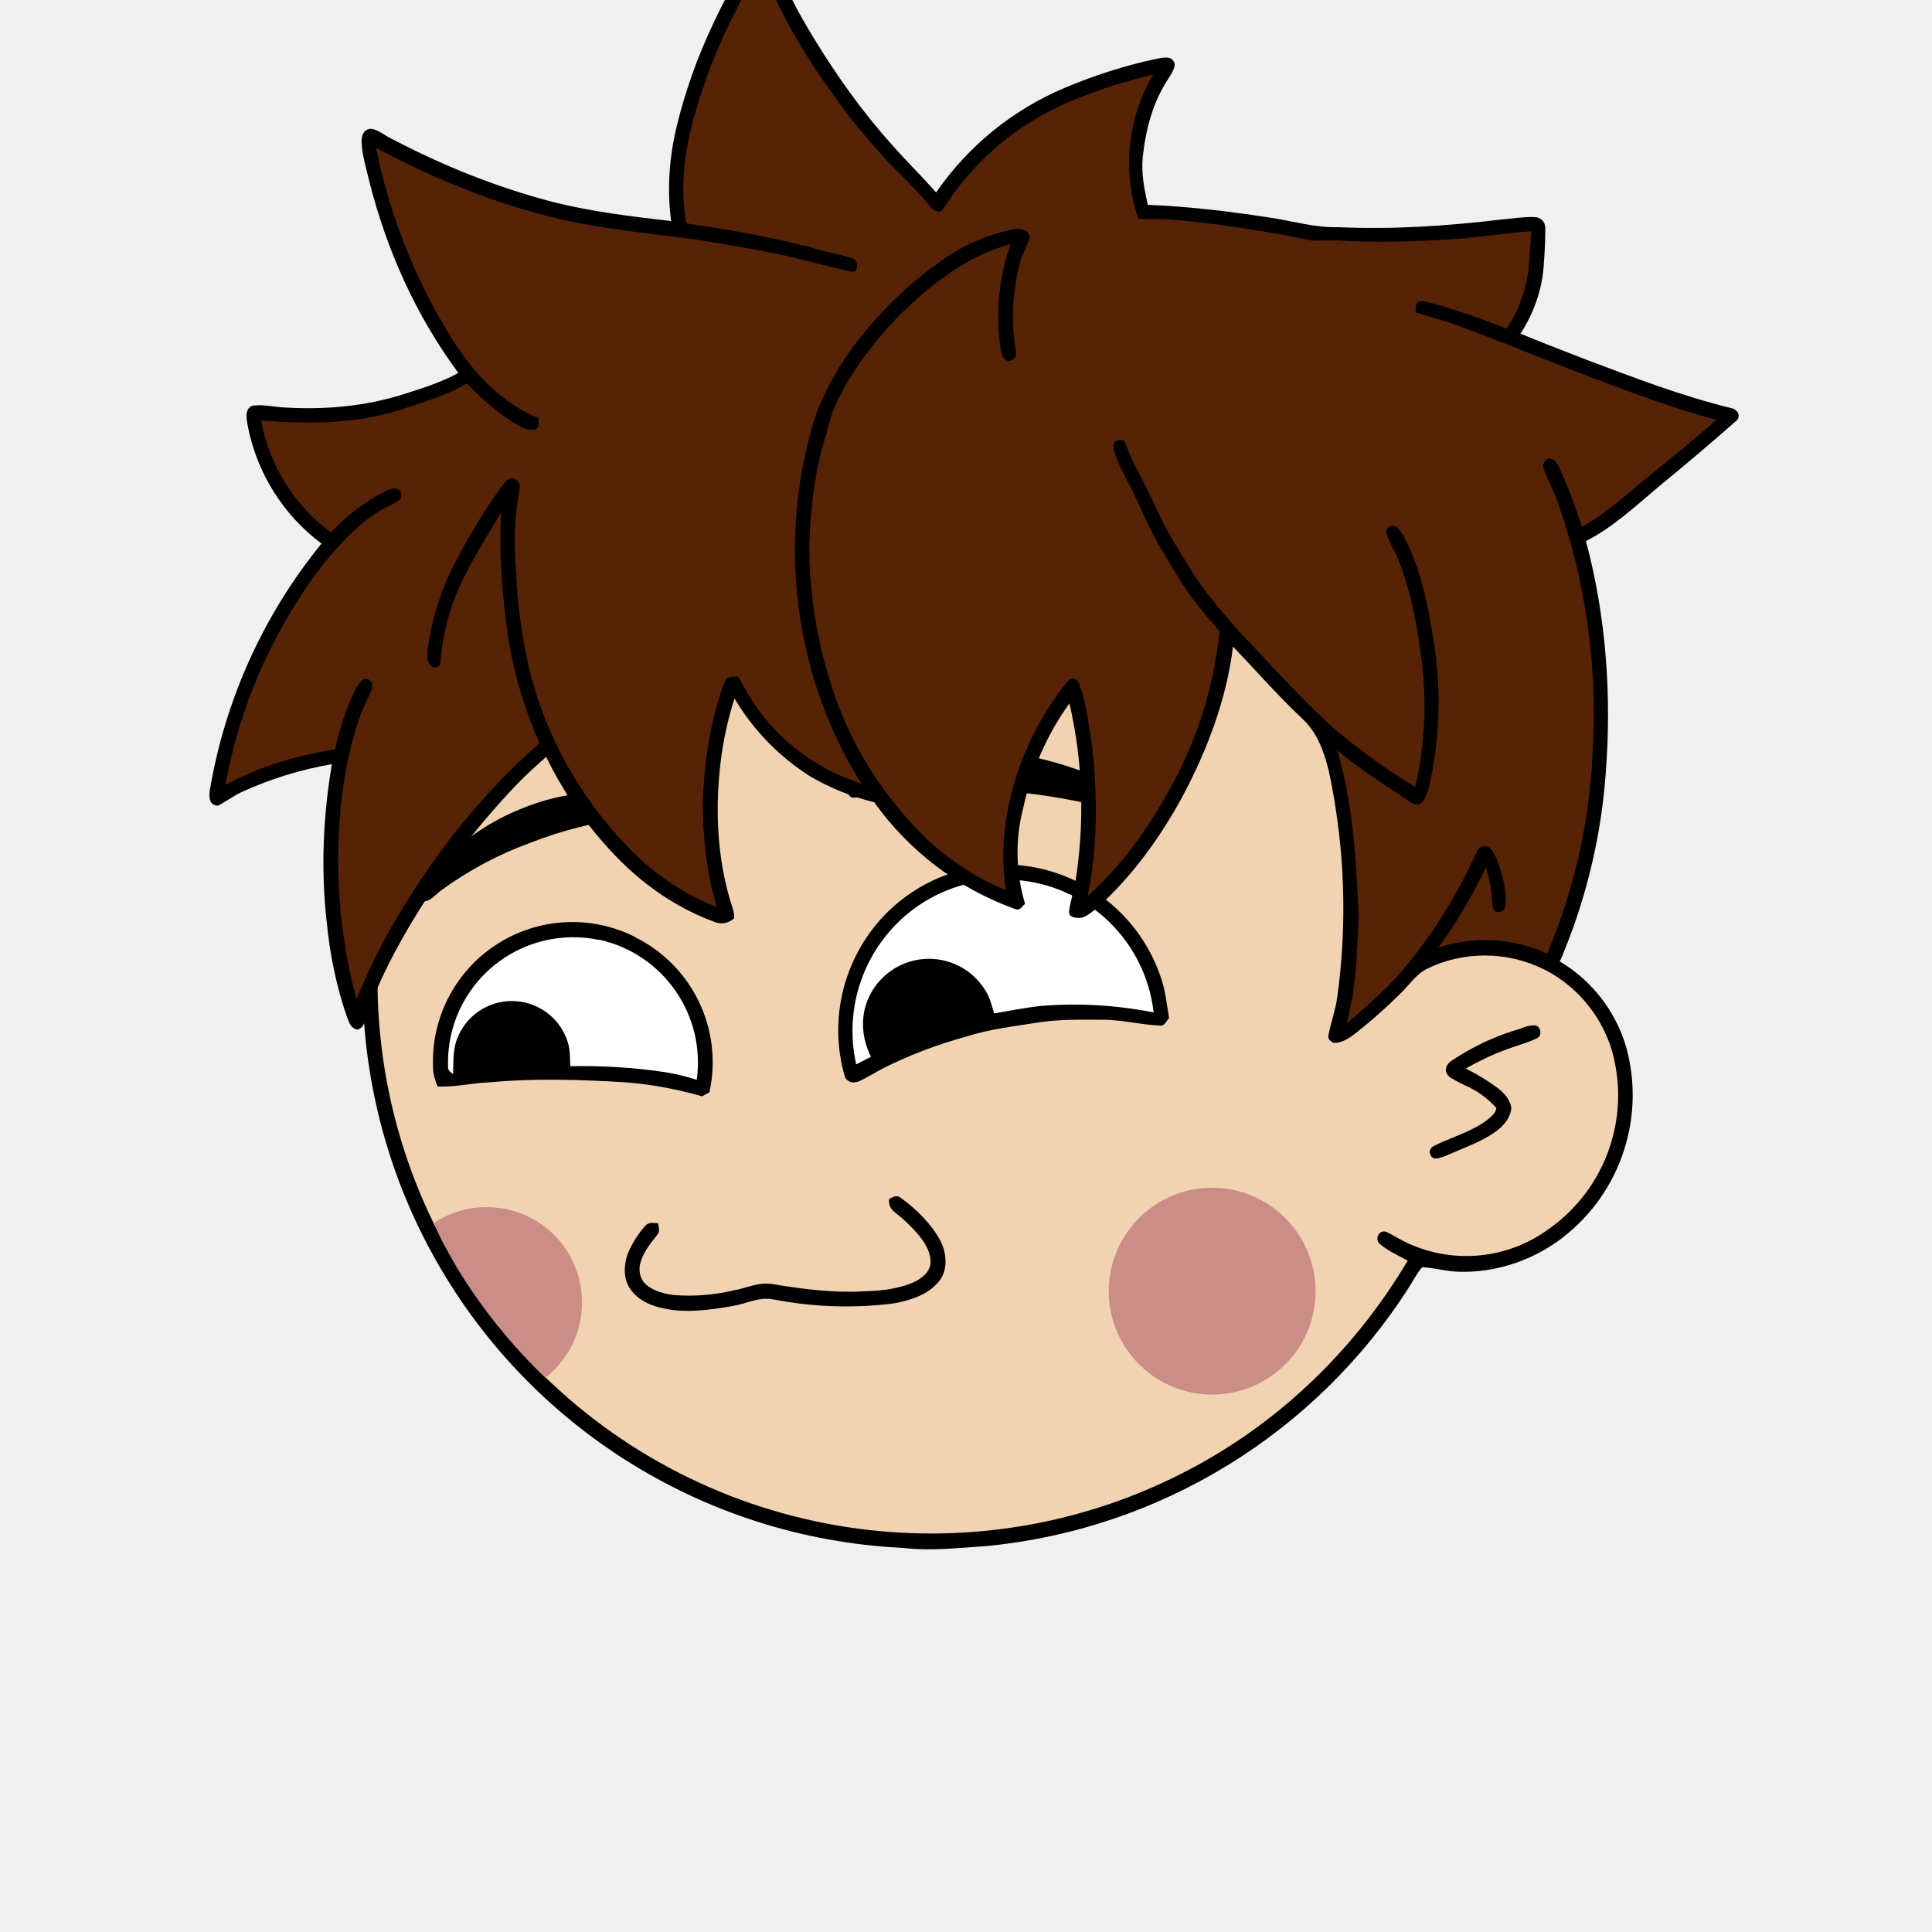
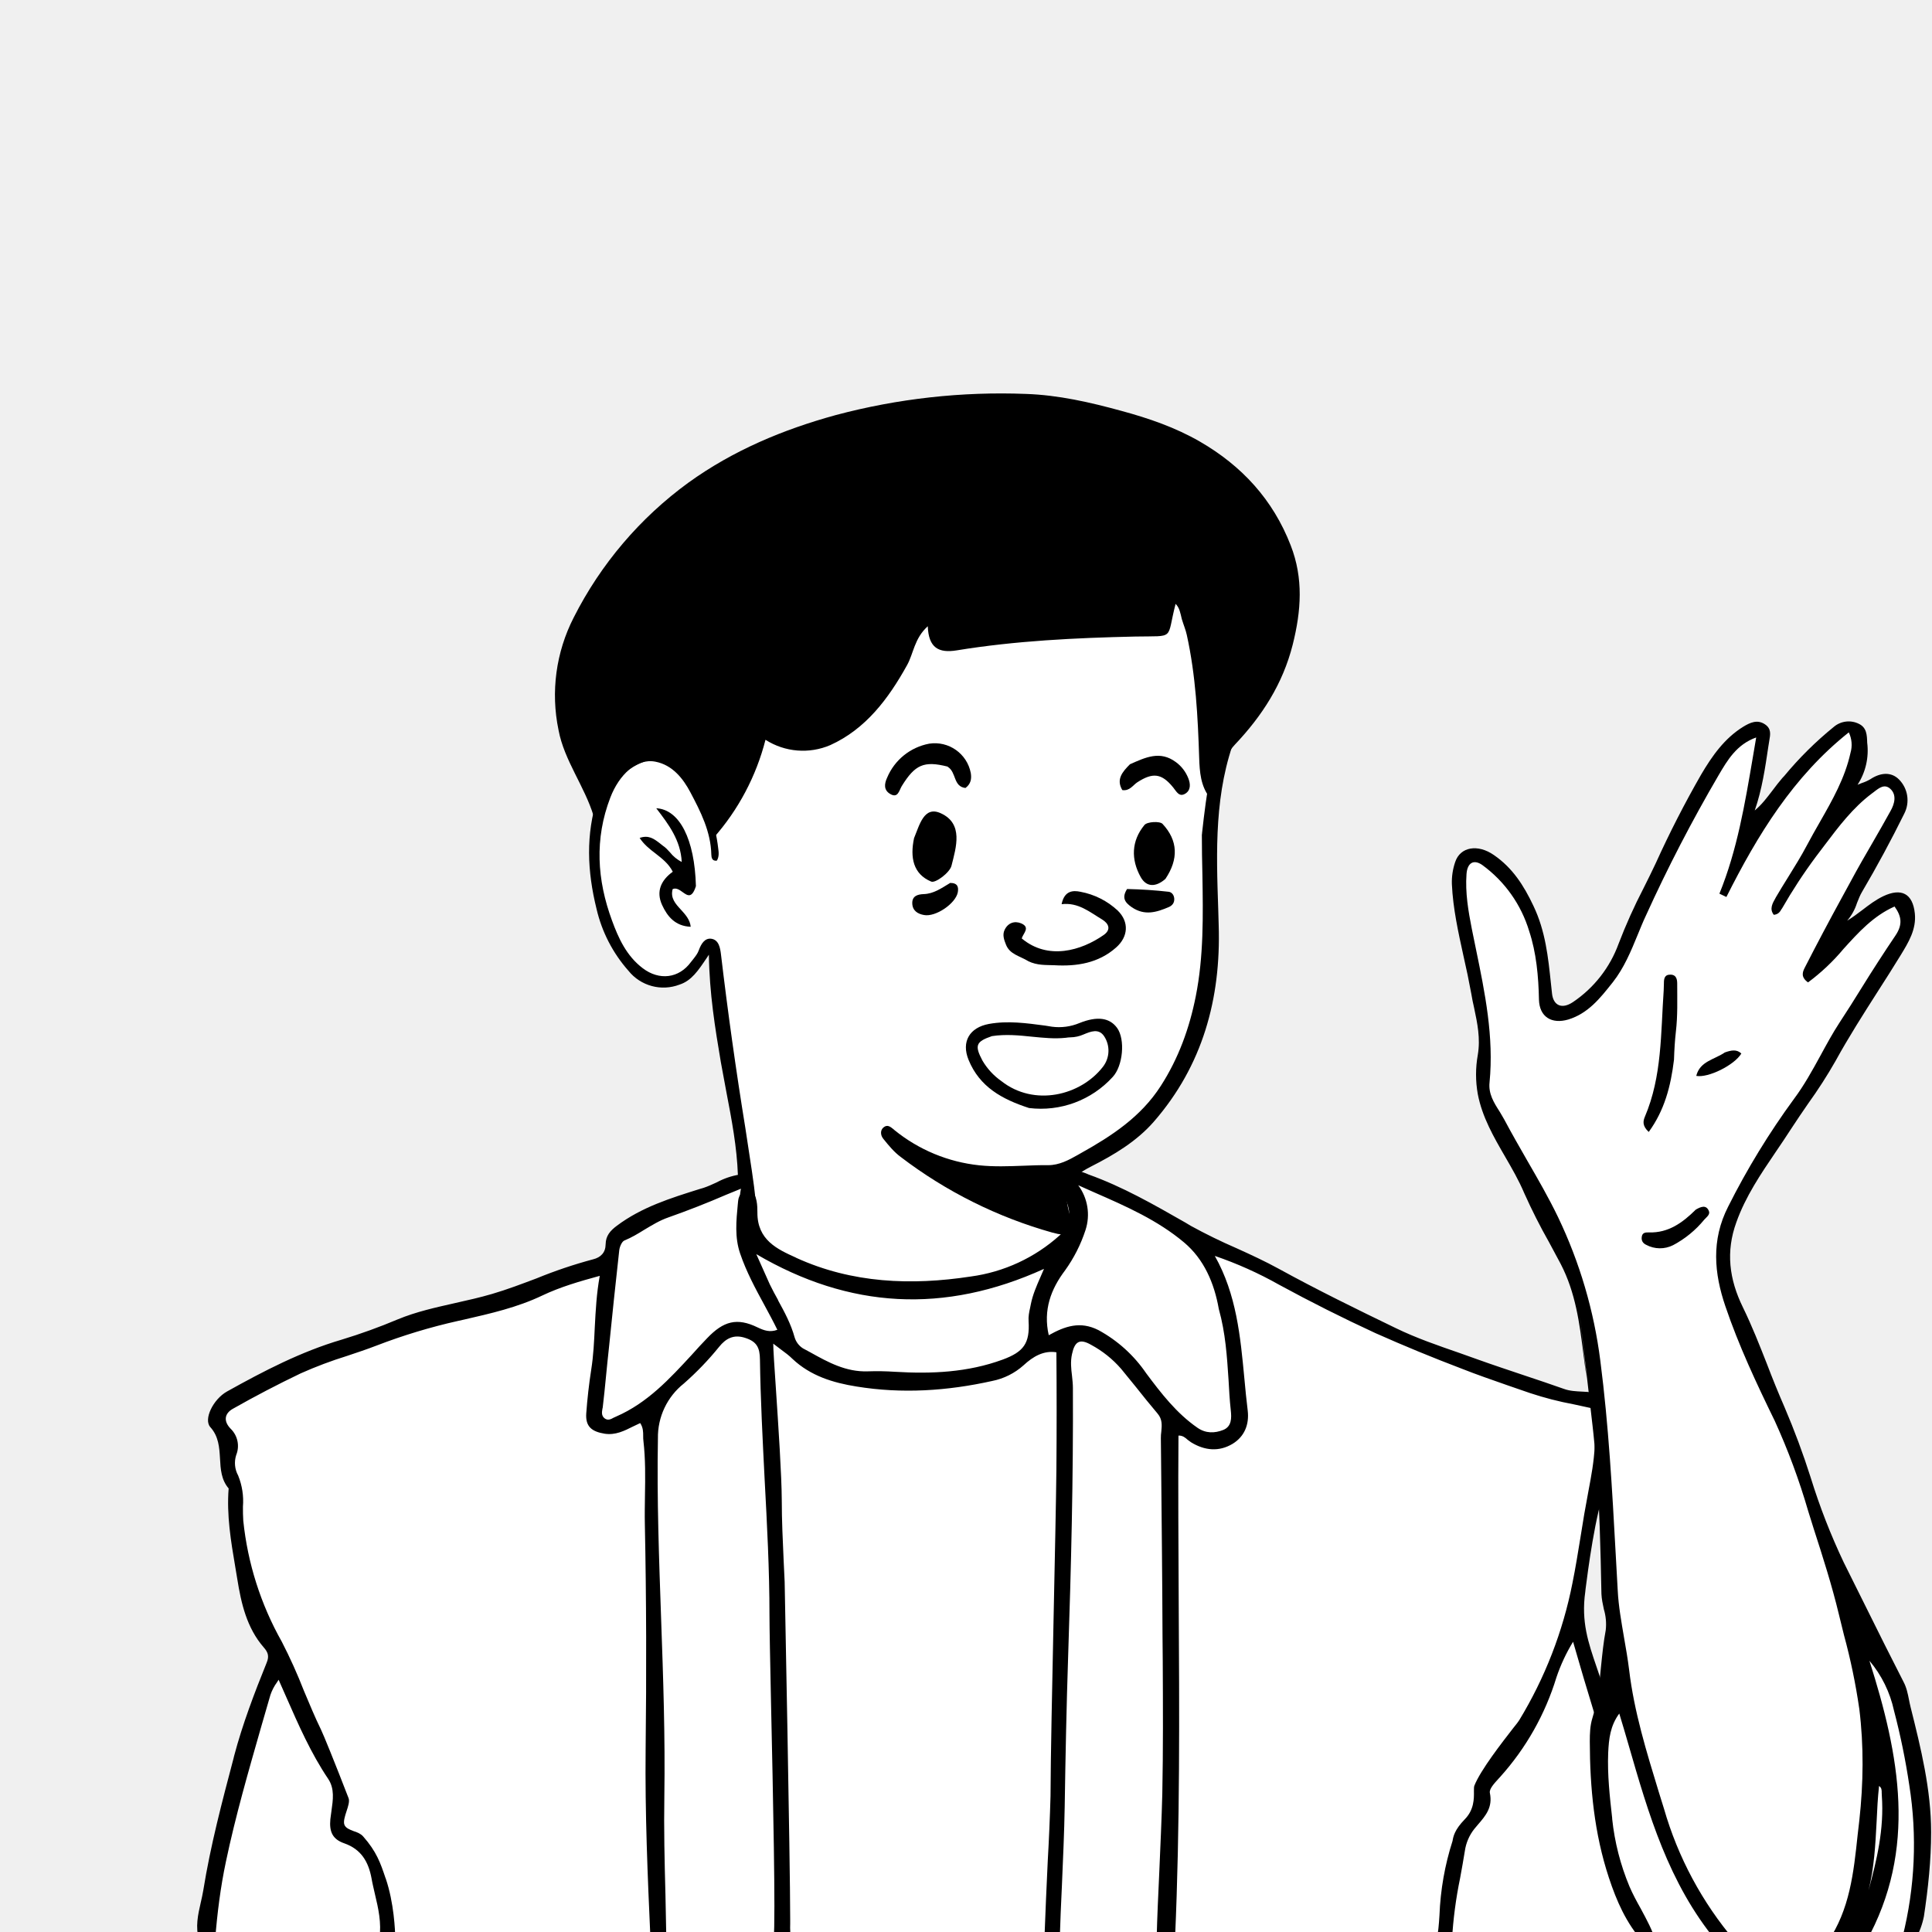
- <svg xmlns="http://www.w3.org/2000/svg" viewBox="0 0 762 762" fill="none" shape-rendering="auto" width="512" height="512">
+ <svg xmlns="http://www.w3.org/2000/svg" viewBox="0 0 1744 1744" fill="none" shape-rendering="auto" width="512" height="512">
  <mask id="viewboxMask">
-     <rect width="762" height="762" rx="0" ry="0" x="0" y="0" fill="#fff" />
+     <rect width="1744" height="1744" rx="0" ry="0" x="0" y="0" fill="#fff" />
  </mask>
  <g mask="url(#viewboxMask)">
-     <path d="M396 164.8a224.8 224.8 0 0 1 104.8 42.4c6.2 4.9 12.5 9.4 18 15a225.4 225.4 0 0 1 71.8 149 58.5 58.5 0 0 1 50.9 42.2 71 71 0 0 1-27.6 76.5c-11 7.7-24.5 12-38 11.7-5 0-10-1.6-15-1.8-1.9 2.2-3.3 4.9-4.8 7.3A223.3 223.3 0 0 1 389 609.8c-11 .7-21.9 2-33 .7a223.7 223.7 0 0 1-178.8-342.3A223.4 223.4 0 0 1 352 163.5c14.6-1.4 29.4-.3 44 1.3Z" fill="#000" />
-     <path fill-rule="evenodd" clip-rule="evenodd" d="M498.8 213.2A216 216 0 0 0 363 169c-13-.2-26.2 1.6-39 4a218 218 0 0 0-113.6 365.5 218.5 218.5 0 0 0 260.4 40.2c35-18.8 64.2-47.3 84.4-81.5l-3-1.6c-2.8-1.4-5.7-3-8-5-2.2-2-.3-5.8 2.7-4.7 1.5.7 3 1.6 4.4 2.4a55 55 0 0 0 59.6-3.6 64.5 64.5 0 0 0 25-69.8 53.1 53.1 0 0 0-24-31 52.6 52.6 0 0 0-47-2.8c-1.6.8-3.4 1.5-5 1.3-2.5-.2-2.8-4.2-.6-5.2 8-4 16.5-5.6 25.4-6.4a217 217 0 0 0-72-146.4c-4.4-4-8.7-8.1-13.9-11.3Zm107.6 196.2c2-1.2 1.3-5.1-1.4-5-2 0-4.2.8-6.2 1.6l-1.4.4a95.1 95.1 0 0 0-25.5 12.4c-2.2 2-2.2 4.4.1 6.2a92 92 0 0 0 5.2 2.8 36 36 0 0 1 13 9.2c-.2 1.9-2 3.4-3.4 4.5l-.2.2c-3.9 3-8.8 5-13.6 7-2.5 1-4.9 2-7.1 3.1-1.7.8-2.6 2.2-1.6 3.9 1 2 3.2 1.1 5 .5l.6-.2 5.4-2.3c5.4-2.3 11-4.5 15.4-8 2.7-2.1 5.1-5.1 5.4-8.7-.5-3.4-2.7-5.7-5.3-7.8a83 83 0 0 0-11.6-7.2l-1.1-.6c5.4-3 10.8-5.6 16.6-7.7l5-1.7a52 52 0 0 0 6.7-2.6Z" fill="#f2d3b1" />
-     <g transform="translate(-161 -83)">
-       <path d="M555 424a65.3 65.3 0 0 1 63.5 43.5c2.1 5.6 2.6 11.1 3.6 17-1.3 1.4-1.6 3.3-4 3-7-.4-14-2.1-21-2.3-8.8 0-17.4-.3-26.1 1-9.9 1.6-19.5 2.6-29.1 5.7a175 175 0 0 0-32.5 12.4c-3.3 1.7-6.5 3.8-9.9 5.3-2 .7-4.4.3-5.3-2a65.6 65.6 0 0 1 17.2-65.2 65 65 0 0 1 43.6-18.3Z" fill="#000" />
-       <path d="M557 429.9a59.1 59.1 0 0 1 59 52.4c-14.8-2.9-30-3.8-45-2.5-6 .7-12 1.9-17.9 2.9-1-3.3-1.7-6.4-3.6-9.3a26.1 26.1 0 0 0-46.2 3.8c-3.1 7.4-2.3 15.5 1.2 22.6l-5.8 3a60 60 0 0 1 20.5-59.6 59 59 0 0 1 37.8-13.3Z" fill="#fff" />
-       <path d="M411.4 452.6a55 55 0 0 1 29.4 61.2l-2.9 1.6c-9.8-2.8-19.7-4.7-29.9-5.5-17.9-1.1-36.1-1.7-54 0-7 .2-13.5 2-20.4 1.6-1-2.4-1.8-4.8-1.8-7.5a55 55 0 0 1 79.6-51.5Z" fill="#000" />
-       <path d="M397.2 453.6a49.6 49.6 0 0 1 38.6 55.3 83 83 0 0 0-12.3-3c-12.4-1.9-25-2.6-37.6-2.4-.1-3.9 0-7.4-1.5-11a23.1 23.1 0 0 0-42.7-.8c-2.2 5-1.8 9.7-2 14.9-1.7-1.3-2-1.4-2-3.5a49.4 49.4 0 0 1 59.5-49.4Z" fill="#fff" />
+     <g transform="translate(531 487)">
+       <path d="M554 727.7c-99.2 297-363.8 388.6-503.7 19.8-19.3-50.7 31-69.5 66.2-91.9 24.1-15.3 36.8-28.5 35.3-42.2-7-64.4-36.9-243.8-36.9-243.8l-3-5.8s.7-1.6-2.2 1.2c-3 3-9.9 34.2-37 34.2-24.5 0-49.2-10.9-61-86.3C7.2 285.6 9.6 214 40 201c12.5-5.3 24-7.2 35.2-.8 11.3 6.4-13-22 112-126C268.4 6.4 396.7-3.5 448.5 8 500.3 19.5 552 44.8 574.9 98.5c27.8 65-25.9 114.3-14 262.5-2.2 53.6.8 171.2-146.6 210.6-28 7.5-19.3 48.4 22.7 58.4 67 21 117 72.3 117 97.9" fill="#fff" />
+       <path fill-rule="evenodd" clip-rule="evenodd" d="m554 266.2.1-1.4c4.1-36.4 8.2-71.7 27.1-103.4 6.5 4.4 5.7 10 3.7 15.2-19.9 51.2-18 104.4-16.2 157.6l.4 14c2.1 66.4-14.5 126.8-58.7 177.5-15.4 17.6-35.8 29.8-56.5 40.3-21.4 11-25.9 20.1-19.2 43.6l.8 2.6c1.4 3.9 2.8 7.9-1 11.8-4.5 4.6-9.5 3.3-14.8 1.8l-.6-.1a406.4 406.4 0 0 1-137-68.3c-6-4.4-10.8-10.3-15.5-16.1l-.3-.4c-2.5-3-3-7.8.5-10.4 3.3-2.5 5.8-.5 8.7 1.8l1 .9a145.5 145.5 0 0 0 76.3 31.7c13.4 1.4 26.6.9 40 .4 7.4-.3 14.8-.6 22.3-.5 10.2 0 18.7-4.7 26.7-9.2l2.8-1.6c27.8-15.5 54.3-32.8 72.2-60.7 16.1-25 25.9-52.2 31.6-80.9 7.2-36.1 6.6-72.7 6-109.8-.3-12-.5-24.2-.5-36.4ZM50.6 190.8c21.9-1.7 34 11.2 44.3 26.3a140.4 140.4 0 0 1 22.4 61.5c.5 3.7 1 7.6-1.2 11.3-4.5.6-4.9-3-5-5.6-.5-20.7-9.7-38.7-18.9-56.1-6.6-12.5-16.2-24.6-31.4-27.6-17.2-3.5-33 12-40.8 32.2-14.5 37.6-12 74.6 1.4 111 5.8 15.9 13.1 32.1 27.8 43.2 14.8 11.3 32.7 9.3 43.6-5.7l2-2.5c2-2.6 4-5.1 5-8 2.1-5.8 5.4-11.2 11.3-10.4 6.8 1 8 8.3 8.7 14a3661 3661 0 0 0 22 156.7l5.9 38.8c2.6 17.1 5.6 41.7 3.6 52.1a28 28 0 0 0-.3 2.2c-.4 2.8-.6 5-4.2 5.5-4.9.8-7-2-7.7-6.4-2.3-17-3-23.6-4-49.6-.9-25.2-5.6-50-10.4-74.9l-5-27c-5.2-30.8-10.3-62-10.8-97l-2 3c-7.6 11.3-13.7 20.5-24.5 24a40.5 40.5 0 0 1-46.1-12.5 127.8 127.8 0 0 1-28.8-55.8c-8.4-34-9.9-67.1.9-100.6 5.2-16.1 23.7-44.7 42.2-42Zm34.6 127.5c4.4 3.2 8.4 6 12-5.4-1.1-42.2-14.7-69.2-35.8-70.3 11.2 14.6 22 28.8 23 48.5a32.3 32.3 0 0 1-10.7-8.8c-2-2.2-4-4.4-6.5-6l-3-2.4c-4.8-3.6-9.7-7.4-17.8-4.5 3.8 5.8 9 10 14.3 14 6 4.7 12 9.3 15.6 16.5-10.6 7.7-15.2 17.7-9.7 29.9 4.8 10.5 11.9 19.2 25.9 19.8-.6-6.3-4.7-10.9-8.8-15.4-5-5.4-9.7-10.6-7.5-18.6 3.2-1.5 6.2.7 9 2.7Z" fill="#000" />
    </g>
-     <g transform="translate(-161 -83)">
-       <path d="M545 378.5c24.7 1 48 9 69.5 21 2.2 1.3 4.9 2.5 6.8 4.3 1.3 2.4-.4 5.1-3.2 4.2a234.2 234.2 0 0 0-51-12c-20.4-2.4-40-3.7-60.3-.1-3.2.4-6.9 2.1-10 1.6-2.7-1.7-1.3-6.1 1.2-7.4a78.6 78.6 0 0 1 47-11.6ZM408 397c3.5.6 6.6 1.8 9.6 3.7a54 54 0 0 0-.3 3.6c-2.7.8-5.5 1.1-8.2 1.4a152 152 0 0 0-38.9 9.7 140.6 140.6 0 0 0-35.1 18.7c-2.9 2-4.2 4.8-8.1 4.4l-1.5-2.6c.9-1.6 1.6-3.2 2.7-4.7a90 90 0 0 1 38.6-29.3c12.7-5.2 27.6-8 41.2-5Z" fill="#000" />
+     <g transform="translate(178 1057)">
+       <path d="M1312 691.3 3 694s25.8-189 56.2-235.7c16.3-25-10.6-45-16.4-70.3-5.8-25.2-11.8-57.9-10.5-67.4 1.2-9.5-1.4-29.3-4.3-43.3-3-14-.2-28.3-7-40.5-7-12.1-8-25 0-30.7 8-5.8 341.2-123.5 341.2-123.5L372.5 61s47-34.8 72.2-40.7c25.2-5.9 47.1-9.7 47.1-9.7s-5.2 24.3-1.4 36.6c4 12.4 81.6 64 143.2 59 84.4 0 150.9-40.4 156.3-56 5.4-15.5-3.3-18.8-6.6-31.7C779.9 5.7 788 1 802.6 9c14.5 8 211.3 110.9 254 130.4 42.6 19.6 202.6 69.4 202.6 69.4s30.2 8.8 26.7 17.2c-7.6 17.9-24.1 1-24.1 49.6 0 30-25.3 125.6-25.3 125.6s39.6 123.7 46.2 148.2c6.7 24.5 29.3 142 29.3 142Z" fill="#fff" />
+       <mask id="bodyVariant05-a" style="mask-type:luminance" maskUnits="userSpaceOnUse" x="516" y="231" width="267" height="460">
+         <path d="m528 691-12-460h266.5L773 691H528Z" fill="#fff" />
+       </mask>
+       <g mask="url(#bodyVariant05-a)">
+         <g transform="translate(396 278)" />
+       </g>
+       <path fill-rule="evenodd" clip-rule="evenodd" d="M409.2 694c-2.6-57.2-5-114.3-4.4-171.6.8-67.8.7-135.8-.7-203.6-.2-8.6 0-17.2.1-25.7.3-16.5.5-33-1.4-49.5-.2-1.4-.2-2.8-.2-4.3 0-3.7 0-7.6-2.7-11.7l-6.3 3c-8 4-16 8.1-25.8 6.6-11.6-1.9-17.4-6.4-16.6-18.3a489 489 0 0 1 4.5-39.6c2-12.6 2.6-25.3 3.2-38.2.8-15.2 1.6-30.7 4.5-46.4-18.3 5-35.6 10-52 17.8-22.4 10.7-46.6 16.2-70.6 21.7l-5.4 1.2c-25 5.6-49.5 13-73.4 22.2-8.8 3.4-17.8 6.4-26.8 9.4a376.2 376.2 0 0 0-41.7 15.7 993.2 993.2 0 0 0-61.3 32c-7.5 4.2-8.7 11.1-2 18a21.7 21.7 0 0 1 5 23.8A23.5 23.5 0 0 0 37 275a61.3 61.3 0 0 1 4.3 28c0 4.3 0 8.6.3 12.7a281 281 0 0 0 34.8 109.3 467.7 467.7 0 0 1 20 44.4c5 11.8 9.8 23.6 15.4 35 2 4 12.6 30 24.9 61.9 1 2.8-.4 7.2-1.9 11.7-1.5 4.6-3 9.3-1.9 12.2 1.2 3 4.6 4.3 8.2 5.7 3.2 1 6.4 2.3 8.6 4.7 12.2 13.8 15.7 24 20.3 37.7l.2.4c7.5 22.1 8.5 47 8.6 54a32.6 32.6 0 0 1-14.3.2c2-14.3-1-27.3-4.1-40.3-1-4.6-2.2-9.2-3-13.9-2.8-15.3-9.5-26.4-24.5-31.7-10.5-3.6-13.8-10.2-12.7-21.8l1-7.5c1.4-9.9 3-20.1-3-29-15.5-23-26.6-48.3-37.9-74l-6.8-15.4-1.4 2.2a42.5 42.5 0 0 0-6 11.5l-8.4 29C46.2 542.2 34.6 582.3 26 623.2c-5 23.5-7.9 47-9.8 70.8H1.7c-3.5-11.5-1-22.5 1.5-33.5a185 185 0 0 0 2.3-11.1C12 609 22.4 569.7 32.8 530.3l.5-2.1c7.7-29.1 18.3-56.8 29.5-84.5 2.3-5.6 1.2-9.2-2.8-13.7-15.2-17.5-20.3-39.6-23.8-61.6l-1.8-10.8c-4-23.5-7.9-47-6-71-6.7-7.8-7.3-17.4-7.8-27-.6-10-1.2-20-8.7-28.3-6.4-7 2.5-25.2 15-32.2 33.2-18.5 66.8-36 103.5-46.8A517 517 0 0 0 181 134c16.9-7 34.5-10.8 52.1-14.8 11.2-2.5 22.3-5 33.2-8.2 13.6-4 26.7-9 40-14a420.5 420.5 0 0 1 51-17.2c7-1.7 11.3-6.1 11.4-13.6.1-7.7 4.2-12.3 10.1-16.7 22.5-16.9 48.7-25 74.8-33.2l3.4-1c4.2-1.4 8.1-3.2 12-5a65 65 0 0 1 20.5-7c3.3-.6 6.5-1.2 10.2 0 2 6.6-2 9.9-6.8 11.9l-15.4 6.3A806.2 806.2 0 0 1 425.2 42c-7.8 2.7-14.7 7-21.6 11.1-5.8 3.6-11.6 7.1-18 9.7-2.3 1-4.2 5.6-4.6 8.7-3.3 29.3-6.3 58.6-9.3 88l-1.4 13.2-1.4 14.1c-.8 8.6-1.7 17-2.7 25.6 0 .8-.2 1.5-.4 2.3-.5 3-1 6.1 1.8 8.5 3 2.4 5.7 1 8.4-.5l2.2-1c28.3-12.3 48.4-34.2 68.5-56 4.5-5 9-10 13.6-14.7 14.7-15.4 26.9-18.9 45.7-9.7 5.7 2.7 10.9 4.6 17.7 2.1-3.6-7.4-7.5-14.6-11.4-21.8-8.4-15.4-16.6-30.6-22.2-47.1-5-14.6-3.5-29.6-2.1-44.4l.3-3c.5-5.6 4.3-10.2 11.4-10.7 5.9 5.8 6 15.3 6 21-.2 25 18.1 33.3 34.7 40.8l.5.3c50.3 22.9 103.7 25 157.4 16.8a149.8 149.8 0 0 0 80.3-37.2c11.4-10.4 10-22.9 4.5-34.3-4.5-9-1.5-14.8 3.7-20.6 4.7-5.2 10.3-3 15.5-1l2.3 1c30.8 11 59 27.2 87.4 43.4l5 3a493 493 0 0 0 41.3 20.2c12.8 5.8 25.6 11.7 38 18.5 34.6 19 70.1 36.4 105.7 53.6 18.5 9 38.1 15.7 57.7 22.5l16.3 5.8c13.9 5 27.9 9.6 41.8 14.3 12 4 24 8 35.8 12.2 5.4 2 11 2.2 16.6 2.5 5.9.3 11.8.6 17.5 2.8l4.5 1.7c7 2.5 13.8 5 18.8 11.2 7.6 9.5 7.3 17.4-3 23.7-12.2 7.3-18.8 15.5-13.4 30.2 1.6 4.4-.3 9-2 13.3l-.5 1.2-.2.5c-10 25-16.8 79.6-18.6 93.4l-.3 2.8c-3.8 27 2.8 46 10.2 67.7a558 558 0 0 1 5.4 16.4c11.8 38.4 23.2 77 33.6 115.8a1073 1073 0 0 1 21.4 99c.6 3.4.4 7 .2 11v3a25.1 25.1 0 0 1-12.3.2c-9.4-69.9-29.7-136.2-50-202.4A3709 3709 0 0 1 1242 425a158 158 0 0 0-15 32.1 238.2 238.2 0 0 1-50.9 90l-1.2 1.3c-4 4.4-8.8 9.5-8 13.1 2.7 13-3.9 20.6-10.8 28.6l-3.2 3.8a41.5 41.5 0 0 0-8.6 20c-1.3 8.2-2.8 16.4-4.3 24.6a383.2 383.2 0 0 0-7.3 55.5h-14.3c2-6.1 2.4-13.2 3-22.2a250.7 250.7 0 0 1 11.8-67c.7-4 1.7-9.9 11-19.5 8.5-8.6 8.4-18.8 8.3-25.2 0-2.4 0-4.2.4-5.2 5.6-14.2 25.4-39.5 35.1-52 3-3.7 5-6.3 5.4-7.1 23.1-38 39.4-79.9 48-123.6 2.8-13.7 5-27.6 7.3-41.6a1160 1160 0 0 1 7.2-41.8c2.5-13.3 5-26.5 5.6-40.2.3-7.4 6.6-11 12.5-14.5l1.3-.8.5-.2.4-.3c3.2-2 6.7-4 6.2-8.3-.5-4-3.9-5-7.3-6l-1.3-.4c-10.2-3-20.7-5.2-31.1-7.4a299.7 299.7 0 0 1-39.6-10.2l-20.3-7c-13.9-4.9-27.7-9.6-41.3-15a1511.4 1511.4 0 0 1-77.9-32.1 1475.9 1475.9 0 0 1-87-43.7 346 346 0 0 0-58-26c19.6 34.7 23.1 72.8 26.7 110.8.9 9.7 1.8 19.3 3 28.8 1.5 12.7-3 23.5-13.6 30-12.3 7.4-25.3 6.2-37.6-1.4l-3-2.2c-2.2-2-4.6-4-8.3-3.8-.4 49.6 0 99.2.2 148.8.6 101.4 1.2 203-3.3 305a41.8 41.8 0 0 1-16.6.3c.5-20.4 1.5-40.6 2.4-60.7 1-23.4 2.1-46.7 2.7-70 .8-39.9.6-79.7.4-119.6l-.2-22.4c-.2-53-.8-106.1-1.3-159.2l-.2-19.9c0-2 .1-4 .4-5.9.5-5.5 1.1-11-3.3-16.2-6.8-8-13.3-16.1-19.8-24.3L834 178.6a96 96 0 0 0-27-21.6c-10.4-6-14.9-3-17.3 8.3-1.5 6.7-.8 13.2 0 19.7.4 3.7.8 7.4.8 11 .4 80.8-1.6 161.5-4.3 242.2-1.5 45-2.4 90.3-3.1 135.4-.4 23.7-1.5 47.4-2.5 71-.8 16.5-1.5 33-2 49.6-4 0-9.9-.5-13.8-1.3.8-23.1 2-48.1 3-70.2a1987 1987 0 0 0 2.5-58.5c.1-34.5 1.5-99.8 2.8-162.4 1.1-52.7 2.2-103.4 2.5-132.4a6422.8 6422.8 0 0 0 0-105.7c-11.4-1.8-21 3.7-29.6 11.7a60 60 0 0 1-28.4 14.2c-40.4 9-81.3 11.7-122.4 5-21.3-3.4-41.6-9.6-57.9-25-3-3-6.5-5.6-10.6-8.6a374 374 0 0 1-6.7-5.1c0 4.7 1 20.7 2.4 40.7 2.2 33.3 5.2 77.9 5.3 100.7 0 18.2.9 36.4 1.7 54.6l.9 19c0 2.4 5 251 5 305.2v3.5c-.1 4.8-.3 9.7 1.7 14.4-5.6.1-11-.2-16.6-1 1.8-17.9-.6-131.4-2.4-212.6-.8-37.8-1.4-68.6-1.4-79.5 0-41-2.2-82.1-4.4-123.1-1.8-35.9-3.7-71.7-4.2-107.6-.1-10.7-2.9-16.2-13.3-19.5-10.6-3.5-17.7.8-23.5 8-9.7 12-20.3 23-31.9 33.2a61.8 61.8 0 0 0-23.4 49.5c-1 54.5 1 108.8 2.9 163.2 1.9 53.2 3.7 106.4 2.9 159.6-.5 29.7.2 59.5 1 89.2l.8 40.6h-14.3Zm513-569.4c-4.1-23.4-13.4-45-31.4-60.1-23.8-20-52.1-32.5-80.7-45l-14.8-6.6a44.6 44.6 0 0 1 6.6 40.4 133 133 0 0 1-18.5 36.5c-12.7 16.8-19.9 35.7-14.7 58.5 14.7-8.2 28.4-13 44.9-4.6a123.6 123.6 0 0 1 43.1 39c13.6 18.2 27.3 36 46.2 49.1 7.6 5.3 15.7 5 23.3 2 7.7-3.1 7.6-10.8 6.8-17.9-1-9-1.5-18.1-2-27.3-1.4-21-2.7-42.2-8.8-64Zm-397.8-8c-2.6-4.6-5.1-9.3-7.5-14.2a24155 24155 0 0 0-12.2-27.3c84 49.3 169.7 54.2 259.7 13.3l-3.2 7.4c-3.6 8.2-7 16-8.7 24.6l-.6 3c-.9 4-1.7 8-1.4 12.2 1.2 20-4.4 27.7-23.4 34.7-31.6 11.6-64.2 13-97.3 11a243 243 0 0 0-24.4-.4c-19.7.7-35.9-8.2-52-17.2l-6.5-3.5a17.8 17.8 0 0 1-7.6-10c-3.3-12-9.1-22.8-15-33.5Z" fill="#000" />
    </g>
-     <g transform="translate(-161 -83)">
-       <path d="M516.5 555.6c6 4.4 11.7 10 15.3 16.6 2.6 4.8 3.2 11.7-.4 16.1-4.2 5.4-11.5 7.6-18 8.8a151 151 0 0 1-47.4-1.6c-5.7-1.1-10.2 1.6-16 2.6-8.7 1.5-18.4 2.9-27 1-5.2-1-10.3-3.2-13.4-7.7-2.8-3.9-2.6-9.3-1.1-13.7 1.6-4 4.1-8 7-11.2 1.4-1.7 3.1-1 5-1.1.3 1.8 1 3.2-.4 4.8-2.6 3.3-5.2 6.4-6.4 10.5-1.1 3.3-.3 7 2.4 9.2 3 2.4 7.2 3.5 11 3.9a76 76 0 0 0 23-1.8c5.7-1 10-3.5 15.9-2.5 12 2 23.8 3.5 36 2.8 7-.2 14-1 20.3-4 3.2-1.9 6-4.2 5.7-8.3-.3-6-6.1-11.8-10.3-15.7-2.5-2.6-6.7-4-6-8.4 1.8-.9 3-1.8 4.8-.3Z" fill="#000" />
+     <g transform="translate(266 207)">
+       <path d="M800.8 351.8c-1.3-5.4-2-10.1-5.6-13.7-8.6 33 .4 28.8-36.4 29.5-54 1.2-108 3.8-161.3 12.5-16.2 2.6-25.3-2.3-26-21.8-12.3 11.1-12.8 24.7-18.8 35.3-16.7 30.1-37.2 57.5-69.2 72a62.7 62.7 0 0 1-58.5-4.8 213.4 213.4 0 0 1-47 88.7c-7.4-10.8-8.6-23.7-12.1-35.5-5.7-18.7-21-33.8-39-35.3-13.4-1.2-36 13.6-42.4 27.5-3.7 8-7.8 15.9-11.7 23.6-1.6-.2-3-.1-3-.4-8.2-26.8-26.5-50-31.6-77.3a154 154 0 0 1 13.7-101.7 340.8 340.8 0 0 1 103.5-121.7c40.5-29.2 85.6-48 133-61a579 579 0 0 1 171.8-19.1c29.2 1 57.7 7.5 86.1 15.3 24.7 6.7 48.6 14.9 70.8 27.7 37.9 21.9 66 52.4 82 93.7 11.6 29.8 9.5 59 1.8 89.7-9 35.5-27.6 64.2-52.2 90.2-9.6 10.2-12.6 23.7-15.8 36.8-1 4.1-.2 8.7-7 10.8-8.1-10.3-9-23.3-9.4-35.3-1.2-37.5-3.1-74.7-11.2-111.4-1-4.6-2.9-9-4.5-14.3Z" fill="#000" />
    </g>
-     <g transform="translate(-161 -83)">
-       <path d="M630.4 552.4a40.8 40.8 0 0 1 39.5 66.6 40.8 40.8 0 1 1-39.6-66.6ZM373.1 564.9a37.7 37.7 0 0 1 3 61.5 213 213 0 0 1-35-43.6c-3.3-5.9-6.7-11.2-8.8-17.6a38 38 0 0 1 40.8-.3Z" fill="#CA8D87" />
+     <g transform="translate(791 871)">
+       <path d="M104.4 64.4c-14.7 4.9-15.7 8.4-8.6 22a59 59 0 0 0 17 18.4c29.7 23.5 71.7 13.1 91.8-12.8 6.2-8 6.6-19.1 1-27.6-5.4-8.1-13.8-3.4-20.8-.7-4.5 1.8-9.1 1.5-13.7 2-21.7 2.6-43-5-66.7-1.3Z" fill="#fff" />
+       <path fill-rule="evenodd" clip-rule="evenodd" d="M83.3 85.7c10 24.5 30.3 35.6 54.6 43.5a87.6 87.6 0 0 0 75.5-28c9.3-9.9 11.5-33.9 4-44.3-6.7-9.2-17.8-10.9-34-4.4a48 48 0 0 1-24.8 3.3l-6.2-1c-16.8-2.2-33.5-4.6-50.7-1.5-17.4 3.2-25.1 15.9-18.4 32.4Zm12.5.6c-7.1-13.5-6-17 8.6-22 12.5-1.9 24.4-.7 36 .5 10.3 1 20.4 2.1 30.7 1 1.3-.3 2.7-.3 4.1-.4a30.3 30.3 0 0 0 11.9-2.6c6.5-2.7 13.7-5.7 18.6 1.6a23.7 23.7 0 0 1-1.1 27.6c-20.1 26-62.1 36.3-91.8 12.8a59 59 0 0 1-17-18.5Z" fill="#000" />
    </g>
-     <g transform="translate(-161 -83)" />
-     <g transform="translate(-161 -83)">
-       <path d="M459.2 60c1.2-.4 2.6-.6 4-.6 2 3.8 3.2 7.7 4.8 11.7 3.8 9.4 8.7 18.3 14 27 9.1 14.9 19.1 29 30.8 42 5.7 6.5 11.8 12.4 17.4 18.8a116.8 116.8 0 0 1 50.6-41.2c11.6-4.9 24-8.9 36.3-11.5 2.3-.3 5.3-1.4 6.8 1 1.3 1.8-1 5-2 6.7-6.2 9.3-9 20-10.2 31.1-.6 6.4.6 12.5 2 18.8 15.8.6 31.6 2.5 47.3 4.9 9.5 1.3 18.3 4.2 28 3.9 21.3 1 42.9-.5 64-3 4.3-.4 8.7-1.1 13-1 2.6 0 4.4 1.7 4.5 4.3 0 5.2-.3 10.5-.7 15.6-.8 9.4-4 18.2-9.1 26.1 8.7 3.6 17.5 7 26.3 10.4 19 7.1 37.2 14.2 57 19 2.3.5 3.7 3 2 4.8-10.2 9-20.5 17.7-31 26.3-8.9 7.5-18 16-28.5 21.3 8 29.7 10.2 61.2 7.8 91.8a230 230 0 0 1-16 69c-1 2.6-2 5.3-3.7 7.5-.7 1-2.3 1.2-3.4.8-3-1-6-2.7-9-3.7A50.5 50.5 0 0 0 724 465c-4.6 2.3-6.8 6.1-10.4 9.6-5.3 5.3-11 10.4-16.9 15.1-2.8 2.2-6 4.8-9.8 4.6-1.4-.9-2.3-1.4-1.9-3.3 1-4.9 2.7-9.6 3.4-14.5A257 257 0 0 0 687 397c-1.8-10.5-4.1-23-12.4-30.6-9.6-9-18.2-18.9-27.3-28.4-2.5 20.7-10.2 41-20 59.3-8.7 16-19.8 31.4-33.4 43.6-1.8 1.5-3.8 3.2-6 4-2 .4-5.9.1-5.2-2.8.5-3.8 1.8-7.4 2.4-11a184.3 184.3 0 0 0-2.3-70.7c-8.8 12.2-15 26.4-18.2 41.1a70.4 70.4 0 0 0 .7 38c-1.4 1.1-1.9 2.8-4 2a116.6 116.6 0 0 1-55.5-42.1 93.6 93.6 0 0 1-25.1-10.1 91.8 91.8 0 0 1-30-30.8 135 135 0 0 0-5 21.5c-2.9 20.1-2.2 41.6 4.2 61 .5 1.4.7 2.8.6 4.2a7.2 7.2 0 0 1-8 1.3c-17-6.3-31.4-17.2-43.2-30.8a148.7 148.7 0 0 1-22.9-34.2c-3.8 3.4-7.7 6.9-11.3 10.6a308.8 308.8 0 0 0-43.8 58.2c-6.2 10.8-12 22.1-15.8 34-.9 2-1 4-3.5 4.8-3-.6-3.4-3.3-4.4-5.7-4-11.8-6.5-24-7.7-36.4-2.4-20.8-1.5-42 2-62.6a144.4 144.4 0 0 0-35.6 11c-3.3 1.5-6.2 3.8-9.4 5.4-3.3-.3-3.5-3-3.2-5.8a208.8 208.8 0 0 1 44.1-97.6 76 76 0 0 1-29-46c-.4-2.7-1.6-6.5 1.4-8.3 4-.8 8.7.4 12.8.6 15.8 1 32.2-.4 47.4-5.3 7.3-2.3 14.6-4.6 21.4-8.3-16.6-22.4-28.1-48-35-75-1.2-5.2-3-10.7-3.2-16.1 0-2.4.6-4.8 3.4-5.2 3.1.1 6.1 3 9 4.2 20 10.5 41.3 19 63.2 24.7 15.2 3.8 31 5.7 46.5 7.5-1.7-12.8-.7-25.7 2.4-38.2 3.3-13.4 8-26.5 13.9-39 4.1-9 9-17.6 13.4-26.6 1.1-2.1 2.2-4.6 3.8-6.4Z" fill="#000" />
-       <path d="M460.8 68.8A230 230 0 0 0 488 118c6.2 9 13 17.5 20.4 25.7 5.8 6.5 12.3 12.2 18 19 1.7 1.7 2.8 4.3 5.7 3.6 2.3-2.4 3.8-5.6 6-8.3 7.4-9.8 16.5-18.4 26.7-25.2 15.7-10.3 33.1-15.9 51.1-20.5a68.4 68.4 0 0 0-6 56.8c1.6.6 3.5.3 5.1.3 8.3-.2 17 1.2 25 2 12 1.6 24 3.5 36 6 4 1 8 .3 12 .4 16 1 32 .5 48-.6 9.7-.8 19.2-2.3 28.9-3L764 188a53 53 0 0 1-8.8 24.6c-10-3.9-20-7.4-30.4-10.3-1.9-.4-3.5-1-5.1.4-.3 1-.3 2.3-.4 3.4 5.7 2 11.5 3.4 17.2 5.5 17.6 6.4 35 13.8 52.5 20.4 16 6 32.4 12.2 49 16.6a914.7 914.7 0 0 1-26.4 22c-8.6 6.9-17 15-26.7 20.1-2.6-8-5.5-16-9.1-23.5-.8-1.4-1.2-2.8-2.9-3.2-2-1-4 2.1-3 4 1.6 4.3 3.8 8.4 5.4 12.8a249.4 249.4 0 0 1 13.9 97.4 227 227 0 0 1-18 80.9c-13.5-6.2-29-7-43-2.3 7.3-9.8 13.5-20.6 18.8-31.6a48 48 0 0 1 2.4 11.8c.3 2.1-.3 4 1.5 5.6 2.1.4 3.6-.3 3.8-2.6.6-6-1.2-12.6-3.4-18.2-.9-1.9-2-4.8-4.3-5.1-2.3-.3-3.2 1.4-4 3.2a196.8 196.8 0 0 1-29.5 46.6c-6.5 7.4-13.9 13.7-21.3 20.1 2-8.2 3.3-16.6 3.8-25 .4-8 1.2-15.7.6-23.6-1-19.7-2.5-40.2-8.2-59.1 8.1 6.7 16.8 12.5 25.6 18.2 2 1.1 4.3 3.8 6.9 3 2.1-1.2 3-4.1 3.6-6.3 4.4-18.7 5-38 2.1-57-2-13.1-4.7-27-10.3-39-1.2-2.3-2.4-5.2-4.4-6.9-1.9-1.3-4.2-.3-4.2 2.1 1 3.7 3.4 6.9 4.7 10.5 5.3 13 7.8 27.6 9.5 41.5 1.9 16.2.9 32.5-2.7 48.4a246.7 246.7 0 0 1-31.7-22.8c-13.2-11.7-24.8-25-37.2-37.9-7.1-8.1-14.6-16.5-20.1-25.8-4.5-7.4-9.2-14.5-12.7-22.4-2.6-6-5.6-11.6-8.6-17.4-1.9-3.3-2.9-7-4.7-10.4-2-.4-4-.1-4 2.3.4 4.4 3.1 8.8 5 12.8 4.7 8.5 8 17.7 12.8 26l8.7 14.5c4.5 7.2 9.9 13.3 15.3 19.8a160 160 0 0 1-20 62.8c-8.4 15.1-18.9 30-32 41.4 3.9-19.4 3.9-39 1.8-58.5-1.4-8.5-2.2-18-5.6-26-2.8-2.8-4.3.4-6 2.3-17 22.3-26.7 52-22.5 80a104.9 104.9 0 0 1-31.4-20.4 146.4 146.4 0 0 1-39.6-67.7 179.6 179.6 0 0 1-6.5-48c.5-14.2 1.9-28.2 6.1-41.8 1.3-4.4 2.2-8.7 4-13 3.4-7.7 8.1-15 13.2-21.7a139.9 139.9 0 0 1 33.3-31.6c7-4.8 14.6-8.4 22.8-10.6a85 85 0 0 0-4 40.7c.3 1.7.3 3.5 1.7 4.7 1.7 1.7 4.9-.3 4.4-2.6a84.7 84.7 0 0 1 1.8-36.3c.9-3.1 2.6-5.9 3.6-8.9.3-2.7-3-3.7-5-3.7a72.1 72.1 0 0 0-30.6 13.2c-13 9.2-24.4 20.5-33.9 33.2-8 11-14.5 23-17.5 36.4-11.9 45.6-4.6 96 20.6 136a79.4 79.4 0 0 1-45.7-37c-1-1.7-1.8-3.6-3-5.1-2.5-.3-4.6 0-5.4 2.6-5.5 14.6-7.8 31-8.4 46.5 0 14 1.4 28.4 5.6 41.8a98.4 98.4 0 0 1-35-23.6A154 154 0 0 1 370 348c-3-12.8-4.9-25.9-5.4-39-.8-10.4-1-20.5 1-30.8.2-2.3 1.2-4.2-1-6-1.9-1.5-3.6 0-4.9 1.6a213.4 213.4 0 0 0-17 27 106.7 106.7 0 0 0-13 38c0 2-.6 5.7 1.4 7 1.2 1.1 3.9 0 3.6-1.8a90 90 0 0 1 7.6-29.8c4.6-10 10.7-19.7 16.4-29.1-1 14.6.2 29.4 2 44 2 16.3 6.5 32 13.1 47a275.2 275.2 0 0 0-50.4 59.4 242.3 242.3 0 0 0-21.8 41.7 212.8 212.8 0 0 1-4.8-87c1.9-11 4.6-22.6 9.7-32.7.6-1.3 1.6-3 1.3-4.5 0-1.6-1.6-2.3-3-2.3-1.9 1-2.8 2.7-3.7 4.4-3.7 7.5-6 15.3-8 23.4-14.8 2.5-30 6.8-43.2 14.1a202.2 202.2 0 0 1 36.4-84.2c6.5-8.5 14-17 23-23 2.9-2 6.2-3.1 9-5 1.4-1.2 1.3-3.7-.5-4.4-1.2-.8-3.1 0-4.4.5a78 78 0 0 0-21.9 16.5 70.4 70.4 0 0 1-27.5-44.2c17.9 1.4 35.8 1.5 53-3.6 9.5-3 19.6-6 28.2-11 5.9 6.4 12.6 12 20 16.5 2.2 1.2 4.3 2.3 6.9 1.7 1.8-.9 1.3-2.7 1.4-4.4A62 62 0 0 1 355 236c-9.7-8.8-16.4-20-22.7-31.3a229.3 229.3 0 0 1-23-63.4c24.6 13.2 51 23.7 78.4 29.4 16.3 3.2 32.8 4.7 49.2 7 13.8 2.3 27.7 4.4 41.2 7.9 6.3 1.6 12.6 3.2 19 4.6 2.9-.2 2.4-4.7 0-5.3-3.9-1.4-8-2-12-3.1-17.4-5-35.5-8-53.4-10.7-2.3-12.5-1.1-25 1.8-37.2 3.6-14.5 8.8-28.5 15.3-41.9 3.4-7 7-13.6 10.5-20.5l1.4-2.6Z" fill="#562306" />
+     <g transform="translate(653 805)" />
+     <g transform="translate(901 668)">
+       <path d="M27 199.5c-7.6-4.6-16.3-6-19.8-14.5-1.8-4.5-3.5-9-1.4-13.5 3-6.4 8.9-8.5 15-6 8.6 3.7 1.8 9 .5 13.6C45 199 75 190.2 95.3 176c7.1-5 4.4-10.5-1.6-14.1-11.2-6.7-21.4-15.5-36.4-13.7 2.5-12.3 10.3-12.6 17-11.2A67.4 67.4 0 0 1 108 154c10.4 10.2 9.5 23.6-1.5 33.3-16 14.2-35.7 17.2-55.9 16-7.4-.3-15.4.3-23.5-3.7Z" fill="#000" />
    </g>
-     <g transform="translate(-161 -83)" />
+     <g transform="translate(610 680)">
+       <path d="M407.4 122.5c13 .3 25.4 1.1 37.6 2.5 3 .4 5 3.3 5 6.7 0 3.3-1.7 5.6-4.7 7-11.2 4.8-22 8.2-33.7.2-6.5-4.5-9-8.7-4.2-16.4ZM247.6 117c7 0 7.8 3.8 7 8.5-2 10.2-20 22.4-30.4 20.5-5.9-1-10.5-4-10.7-10.5-.2-6.7 4.8-8.2 10.3-8.4 9-.3 15.8-5.2 23.8-10ZM215.1 76.6c5-12 9-29.4 24.1-22.5 20.7 9.4 13.9 30.7 9.7 47.4-1.6 6.3-14.5 15.9-18.3 14.3-16.3-6.8-19.2-21.7-15.5-39.2ZM442 113.4c-8.6 7.5-17 7.6-22.2-1.5-9-16-8.6-32.8 3.3-47.2 2.5-3 13.8-3.6 16.3-1 14 15 14.6 31.8 2.6 49.7Z" fill="#000" />
+     </g>
+     <g transform="translate(610 680)" />
+     <g transform="translate(774 657)">
+       <path d="M81.4 35C60 29.6 52 33.2 40 52.6c-2.4 4-3.4 11.4-10.6 7-5.6-3.4-5.3-8.8-2.6-14.6a51.4 51.4 0 0 1 38-30.7 33.1 33.1 0 0 1 37.5 26.4c.9 5.3.1 10-4.8 13.6-11.2-1.3-8-14.2-16-19.1ZM246.2 32.8c14-6.2 27-12.4 41.2-1.9 5.1 3.7 9 8.8 11.3 14.7 2 5 2.3 10.7-2.7 13.8-5.7 3.5-8.1-2.1-11-5.6-10.4-12.8-18.4-13.7-32.4-4.6-4 2.6-6.8 8-13.5 7-5.7-9.6-.1-16.3 7-23.4Z" fill="#000" />
+     </g>
+     <g transform="translate(0 559)">
+       <path d="m1724 1191.5-235.9 2.6s-64.3-75.3-31.2-274.1c4.8-28.8-15.4-210.2-16-224-1.9-36.3-15-106-32.4-133.5-78-124-65.6-142.6-69.3-170.7-3.9-29.7-10.5-81.2-15.3-101-2.2-9.2-18.2-74.1-.3-76 85.2-9.2 56.6 151.8 89.4 138.7 50.2-20 64-83.6 64-83.6s75.1-171.2 109.4-171.2c14 0-7.3 88.5-7.3 88.5s77.8-91.2 94.5-90.2c16.7 1-12.2 70.5-12.2 70.5s36.5-28.2 49.8-18c17.6 13.6-76 151.2-62.2 152 10.5.5 30.8-34 44-39.8 22-10 29.9-11.8 30.7 8.3 1 21.3-47.7 85.6-70.3 121.8-11.7 18.7-80.9 127.4-96 157.3-19.2 37.7 18.5 101 33.8 131.5 15.2 30.5 74.1 207.2 94.9 239.3 20.7 32.2 40.8 83.9 47.7 138.7 7.5 60.7-9.7 132.9-9.7 132.9Z" fill="#fff" />
+       <path fill-rule="evenodd" clip-rule="evenodd" d="M1429.3 663a867 867 0 0 0 3 22l-3-27.6c-3.5-31.3-7-62.1 8.3 70.8 1.2 10.1 2 20.3 3 30.5 3.3 40.3 4.2 80.7 5 121.1.2 4.6 1.2 9.3 2.2 13.9a47.1 47.1 0 0 1 1.7 18.7c-2 10.7-3.1 21.5-4.2 32.3-1.5 15.8-3 31.6-7.8 47-2.2 7-2.4 14.1-2.4 21.4.1 41.7 4 82.8 17.2 122.8 7 21.2 15.6 41 30.9 58.2h11.7c-3.2-10.7-8.5-20.3-13.7-30-3.7-6.6-7.3-13.2-10.3-20.2-8.1-19.4-13.4-40-15.6-61v-.7c-2.2-19.5-4.4-39.2-3.6-59 .6-12.4 1.8-24.3 10-35.4 2.9 9.4 5.6 18.7 8.3 28 18.1 62.7 36.1 125 79.4 177.5 5.6.8 11.3.8 16.9 0a321.4 321.4 0 0 1-64.3-119.8l-4.7-15.1c-11-36-22.2-72.3-26.7-110-1.2-9.8-2.9-19.5-4.6-29.2-2.4-14.2-5-28.4-5.7-42.7l-1.8-32.4c-3.2-58.3-6.4-116.7-13.9-174.8-5.7-45-18.6-88.8-38.2-129.7-8.4-17.4-18.1-34.2-27.8-51-7-12.2-14-24.4-20.6-36.8-1.4-2.6-3-5.1-4.5-7.7-5-7.8-10-15.8-8.9-26 4-41.1-4.1-80.8-12.3-120.5l-3.7-18.1c-3.2-16.2-6-32.7-4.8-49.4.7-10.2 6.4-13.7 14.2-8.3a114.8 114.8 0 0 1 42.4 59.8c6.4 19.3 8.4 40.7 8.8 61.7.4 15.7 11.5 22.4 26.5 18 17.9-5.5 28.7-19.2 39.5-32.8l.8-1c10-12.8 16.2-27.7 22.3-42.6 2.4-5.8 4.7-11.6 7.4-17.3a1384.4 1384.4 0 0 1 65.6-126.7c8-13.6 16.3-27.9 34-34.2l-3 17.7c-7.2 42.3-14.1 83.8-30.2 123.3l6.3 3c28.1-55.9 60.3-108.7 110.5-148.6a26 26 0 0 1 1.5 18.6c-5 22.7-16.3 42.5-27.6 62.3-4 7-8 14-11.8 21.2-5.1 9.7-11 19.1-16.8 28.5a707 707 0 0 0-11.2 18.4l-.3.6c-2.6 4.6-5.7 9.8-1.5 15.1 4.2-.4 5.7-2.9 7-5.2l.4-.5a469 469 0 0 1 30.7-46.9l7.8-10.3c12.7-16.8 25.4-33.7 42.6-46.6l2-1.5c4.6-3.6 9.5-7.4 14.6-2.8 6 5.4 4 13.5.3 20-5.1 9.3-10.4 18.5-15.7 27.7-7 12-14 24.2-20.6 36.5l-7.8 14.3a2535.2 2535.2 0 0 0-33.3 62.9c-2.2 4.2-3.7 8.7 2.9 13.4a186 186 0 0 0 32-30.2c13.4-14.8 26.9-29.8 46.1-38.3 6.1 8.5 7.7 16 .8 26.2a1436.3 1436.3 0 0 0-30.4 47c-6.6 10.7-13.3 21.3-20.2 31.8-6.2 9.5-11.6 19.5-17 29.4-7.4 13.5-14.8 27-24 39.3a682.4 682.4 0 0 0-59.4 97.2c-15.5 30.3-12.6 60.4-2.5 90 12 35.4 28 69.5 44.5 103.3a598.8 598.8 0 0 1 30.2 81.4 3786.8 3786.8 0 0 0 5 16c8.2 25.4 16.4 51 22.7 77.2l4.6 18.7a557.3 557.3 0 0 1 13.9 67c4.1 33.3 3.7 66.8 0 100.4l-1.5 13c-3.6 34-7.1 67.7-27.2 96.9h34.6c46.8-83.9 30.3-168.9 3.2-254a103.9 103.9 0 0 1 22.2 45.1 625.3 625.3 0 0 1 13.8 67.3 342 342 0 0 1-6.1 137c-.5 1-1 2.1-1 3.7 3.9.9 8 .9 11.8 0l.7-1.3a70.5 70.5 0 0 0 7.8-21c3.8-25.2 6.5-50.6 6.5-76 0-38.4-9.2-75.7-18.5-112.8-.6-2.2-1-4.6-1.5-6.9-1.1-5.5-2.2-11-5-16.2-11.3-22-22.4-44.3-33.4-66.5l-20.5-41.2a572.8 572.8 0 0 1-29.8-76.5 705.2 705.2 0 0 0-23.6-63.5 873.1 873.1 0 0 1-15.8-38.8c-6.8-17.3-13.6-34.6-21.7-51.2-12.6-25.6-15.6-50.6-6-77 8.3-23.3 22-43.5 35.7-63.7 4.6-6.8 9.2-13.5 13.6-20.4 5-7.7 10.2-15.3 15.5-23a430.3 430.3 0 0 0 24.8-38.6c11.7-21.3 24.8-41.8 37.8-62.2a1737.1 1737.1 0 0 0 21-33.3c7-11.5 14.2-23.2 12.7-37.6-1.9-18-12.2-23.2-28.5-15.5-6.9 3.3-12.8 7.8-18.8 12.4-4.5 3.4-9 6.8-13.8 9.7a45.6 45.6 0 0 0 8.9-16c1.4-3.4 2.7-7 4.6-10.1a1100 1100 0 0 0 38-70.4 26.6 26.6 0 0 0-4.7-31c-7.2-7.2-16.9-6.1-25.7-.3a38.7 38.7 0 0 1-8 3.6l-3.7 1.5a56.7 56.7 0 0 0 8.7-38c-.2-6.8-.4-13.6-7.5-17a20.7 20.7 0 0 0-22.7 2.8 318.2 318.2 0 0 0-44.7 44.3l-1.7 1.8c-3 3.5-5.9 7.2-8.7 11-4.9 6.4-9.8 13-16.2 18.3 6.6-19 9.4-38.5 12.3-57.9a101.8 101.8 0 0 1 .8-5c1-5.7 2.1-11-4.1-15-6.8-4.4-13.2-1.4-19.2 2.2-17.1 10.5-28.3 26.5-38.2 43.3a939.6 939.6 0 0 0-41 80.1c-3.5 7.6-7.3 15-11 22.5a486 486 0 0 0-22.5 50.1 108 108 0 0 1-41.1 52.6c-10 6.8-17.8 3.3-19-7.6l-1-9.3c-2.5-23.6-4.9-47-15.7-69.7-8.8-18.7-19-34.5-35.7-46-14.7-10.3-30.5-7.4-35 6.2a55.8 55.8 0 0 0-3 20c1 22.1 5.8 43.5 10.5 65a751 751 0 0 1 7 33.8c.7 4.3 1.6 8.7 2.6 13 2.9 13.8 5.8 27.5 3.3 42.3a100.1 100.1 0 0 0 0 35.5c4 20.8 14.4 38.7 24.7 56.5 6.2 10.7 12.4 21.4 17.2 32.8a522.4 522.4 0 0 0 22.5 44.5l10.4 19.4c13.5 26 17 53.5 20.5 81.1Zm269.3 396.4.1 2.4c2.2 30.8-4.6 58.3-12 85.7 5.1-20.3 6.2-41.1 7.3-62 .5-10.8 1-21.5 2.2-32.3 2.5 1.6 2.4 4 2.4 6.2Z" fill="#000" />
+       <path d="M1511.1 397.6c-2.9 24-8.6 45.7-22.8 65.2-6-5.5-5.1-9.9-3.5-13.7 15.6-36.6 14.3-75.6 17-114l.2-6.4c0-4.1.4-8 6-7.9 5.4.1 6 4.6 6 8.2 0 14.4.5 29-1.2 43.3-.9 8-1.4 16-1.7 25.3ZM1530.8 532.9c4.8-2.8 9.2-4.3 11.6.8 1.8 3.5-1.7 5.7-4 8.3a91.9 91.9 0 0 1-28.1 23 26.3 26.3 0 0 1-24.3-.3c-3-1.4-4.5-3.8-4-7.2.5-4 3.6-4.1 6.6-4 17.3.5 30-8.5 42.2-20.6ZM1557.1 391c5.7-2 10.6-3 14.8 1-6.3 10.5-29.9 22.2-40.7 20.2 3.3-13.3 16.3-14.6 26-21.3Z" fill="#000" />
+     </g>
  </g>
</svg>
